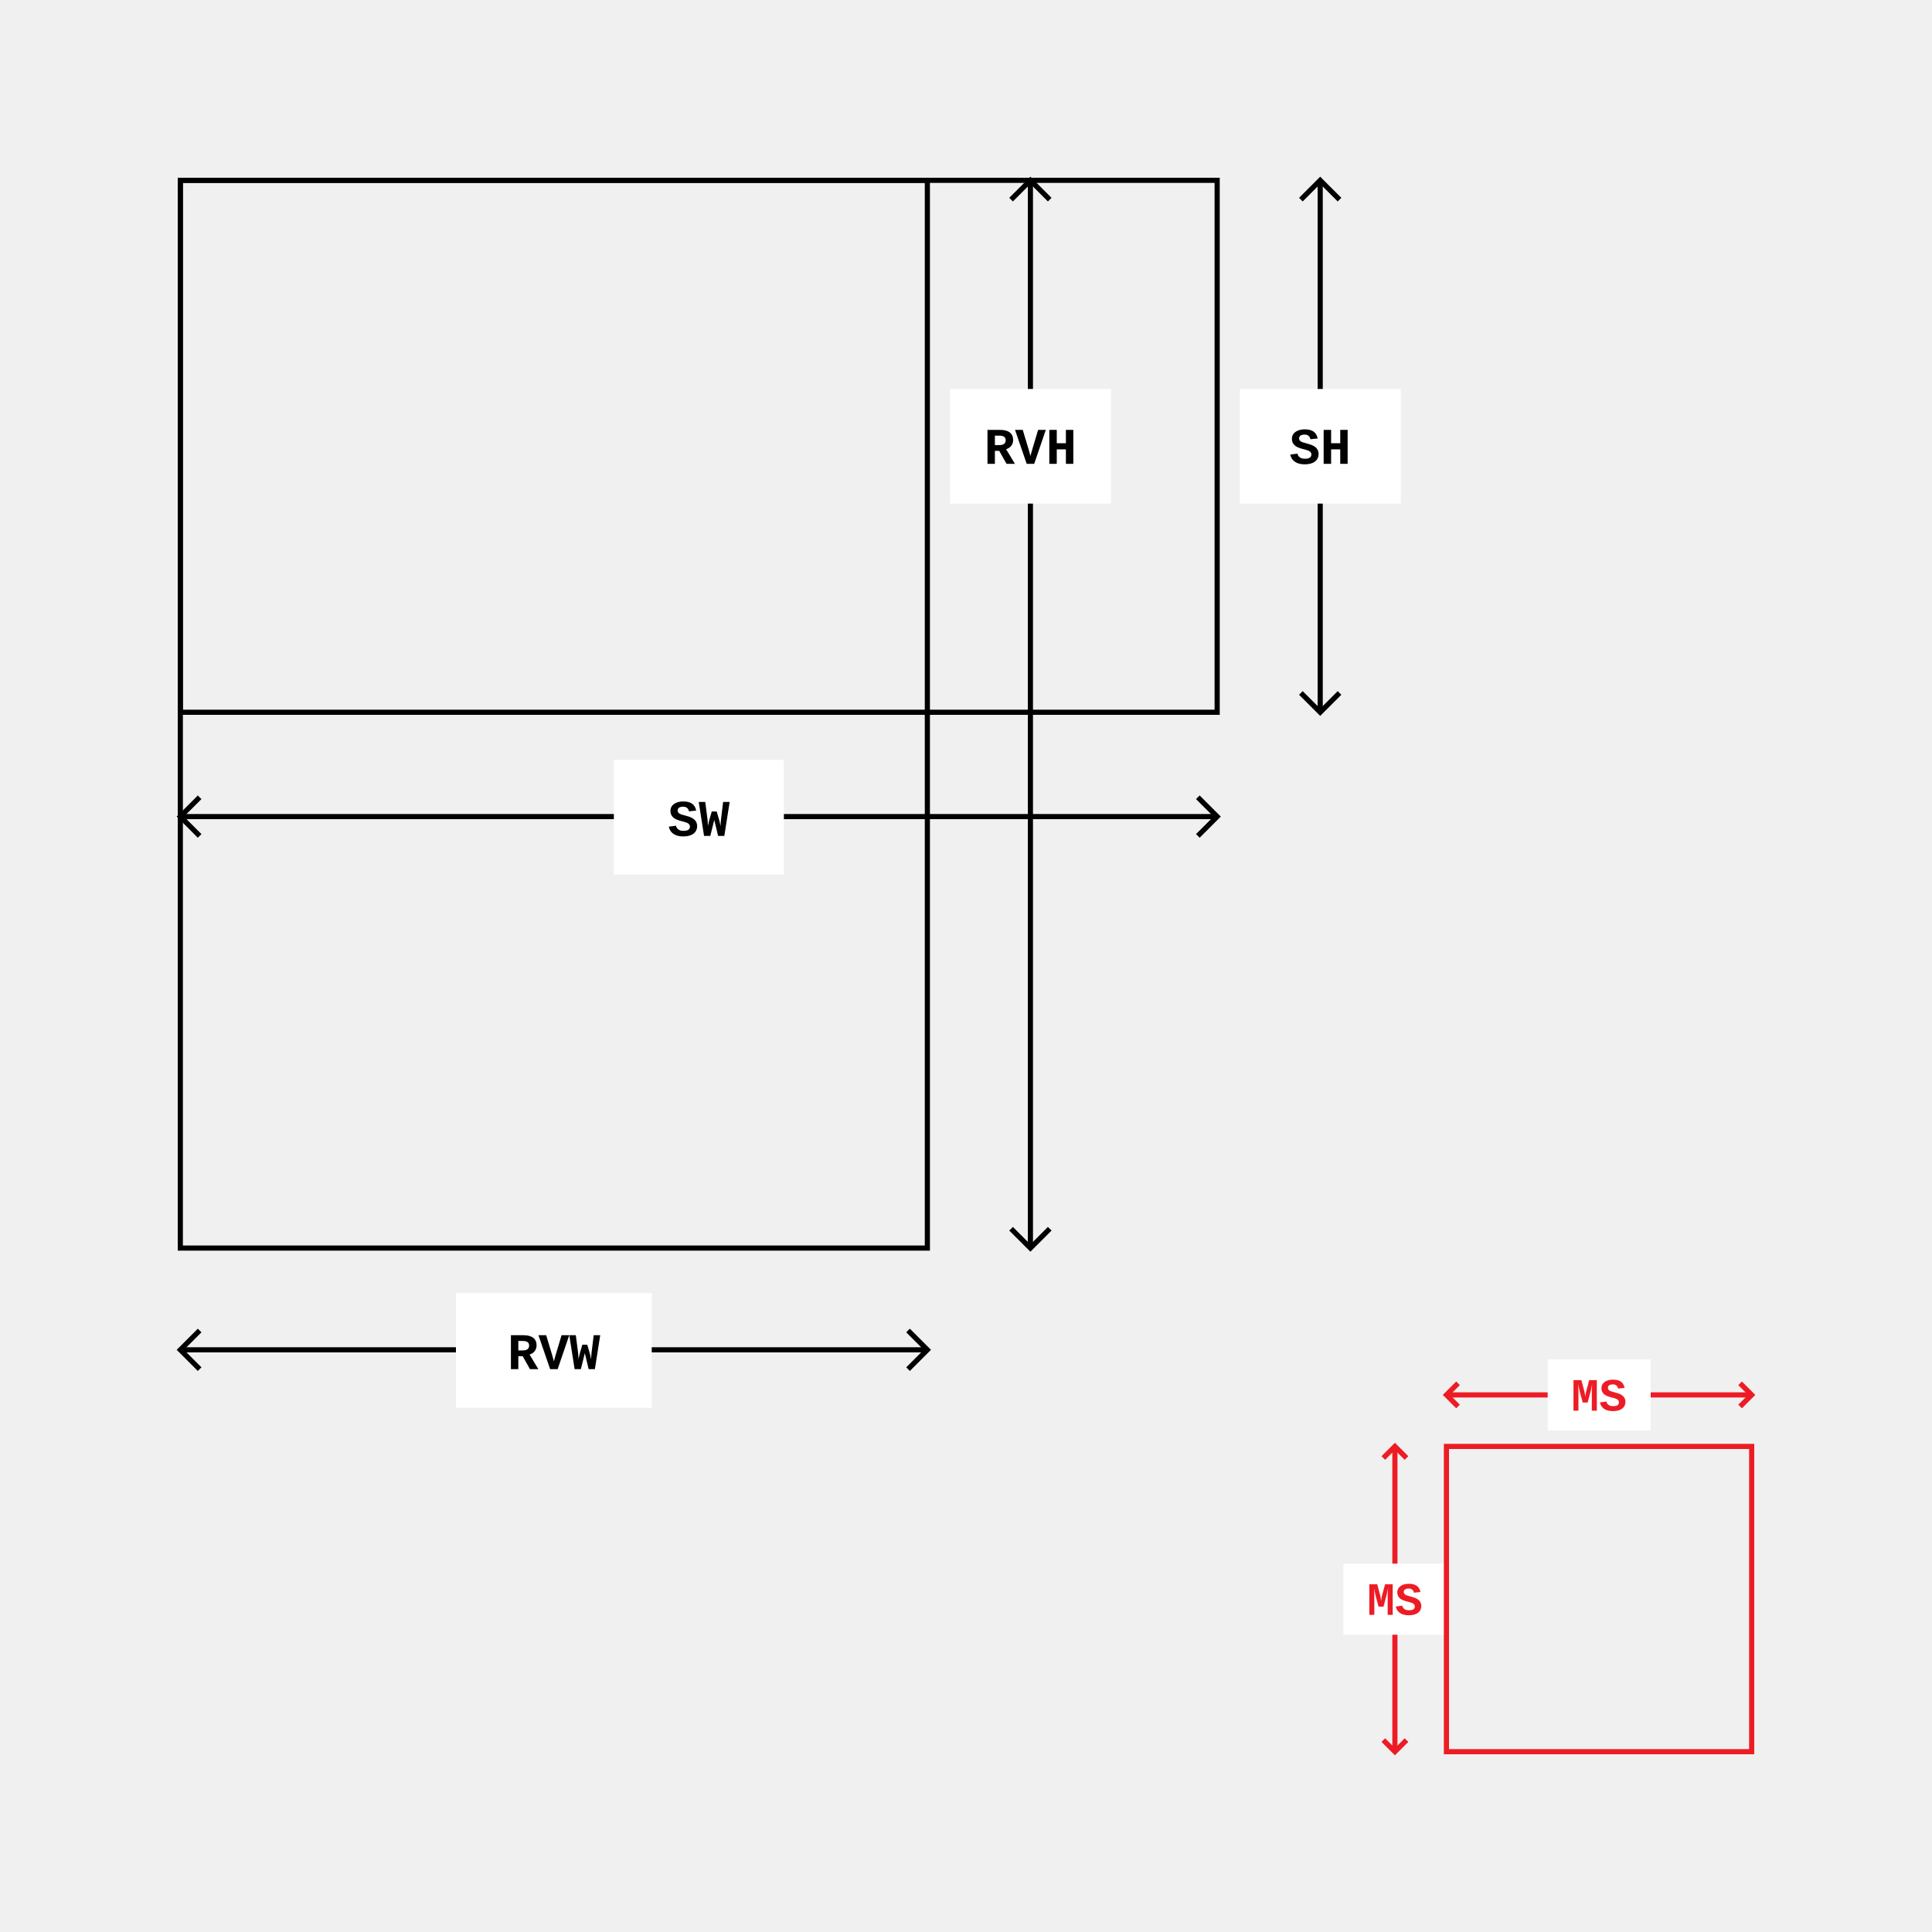
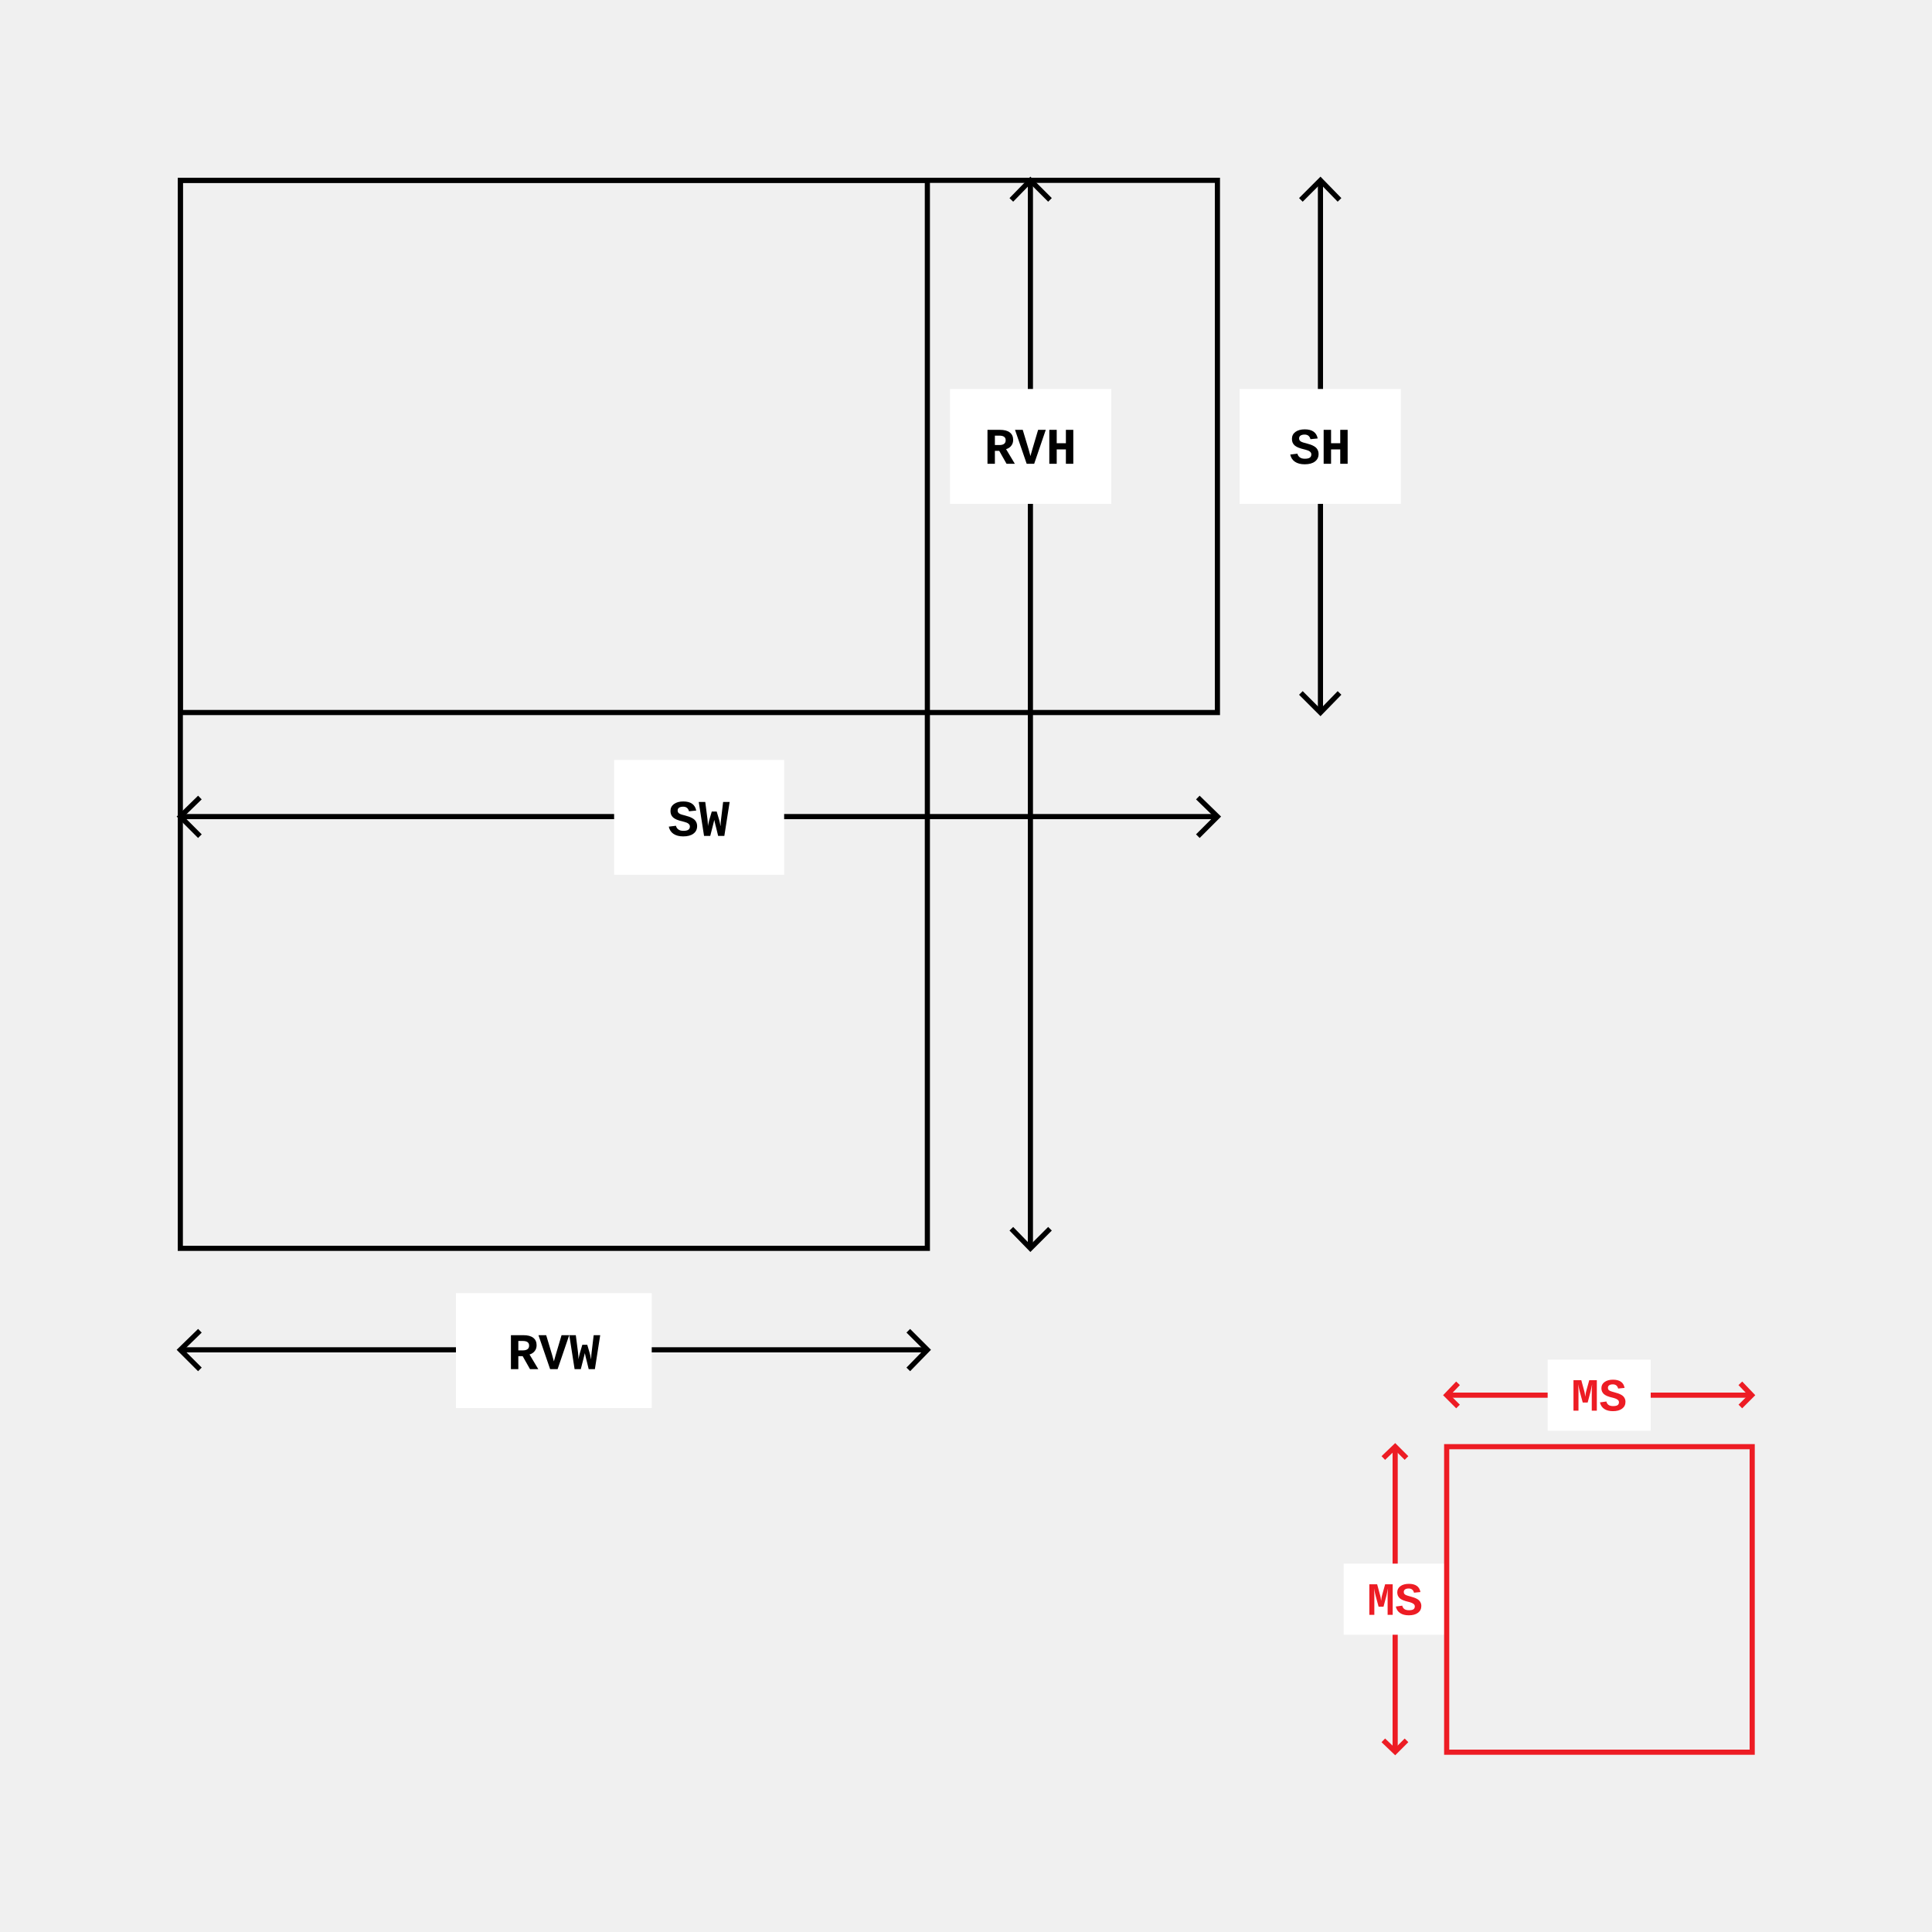
- <svg xmlns="http://www.w3.org/2000/svg" version="1.1" id="Livello_1" x="0px" y="0px" viewBox="0 0 750 750" style="enable-background:new 0 0 750 750;" xml:space="preserve">
+ <svg xmlns="http://www.w3.org/2000/svg" version="1.1" id="Livello_1" x="0px" y="0px" viewBox="0 0 375 375" style="enable-background:new 0 0 375 375;" xml:space="preserve">
  <style type="text/css">
- 	.st0{fill:none;stroke:#ED1C24;stroke-width:2;stroke-miterlimit:10;}
+ 	.st0{fill:none;stroke:#ED1C24;stroke-miterlimit:10;}
	.st1{fill:#FFFFFF;}
- 	.st2{fill:none;stroke:#000000;stroke-width:2;stroke-miterlimit:10;}
- 	.st3{font-family:'Courier New'; font-weight: bold;}
- 	.st4{font-size:20px;}
+ 	.st2{fill:none;stroke:#000000;stroke-miterlimit:10;}
+ 	.st3{font-family:'Courier New';font-weight:bold;}
+ 	.st4{font-size:10px;}
	.st5{fill:#ED1C24;}
- 	.st6{font-size:18px;}
+ 	.st6{font-size:9px;}
</style>
-   <line class="st0" x1="561.5" y1="541.5" x2="680" y2="541.5" />
-   <rect x="600.8" y="527.7" class="st1" width="40" height="27.6" />
-   <line class="st0" x1="541.5" y1="561.5" x2="541.5" y2="680" />
-   <rect x="521.5" y="607" class="st1" width="40" height="27.6" />
-   <line class="st2" x1="70" y1="524" x2="360" y2="524" />
-   <rect x="177" y="502" class="st1" width="76" height="44.5" />
-   <rect x="70" y="70" class="st2" width="290" height="414.5" />
-   <rect x="70" y="70" class="st2" width="402.5" height="206.5" />
-   <polyline class="st2" points="77.5,531.5 70,524 77.5,516.5 " />
-   <polyline class="st2" points="352.5,531.5 360,524 352.5,516.5 " />
-   <text transform="matrix(1 0 0 1 196.9971 531.5)" class="st3 st4">RVW</text>
-   <line class="st2" x1="70" y1="317" x2="472.5" y2="317" />
-   <rect x="238.3" y="295" class="st1" width="66" height="44.5" />
-   <polyline class="st2" points="77.5,324.5 70,317 77.5,309.5 " />
-   <polyline class="st2" points="465,324.5 472.5,317 465,309.5 " />
-   <text transform="matrix(1 0 0 1 259.2483 324.5)" class="st3 st4">SW</text>
-   <line class="st2" x1="400" y1="70" x2="400" y2="484.5" />
-   <rect x="368.8" y="151" class="st1" width="62.5" height="44.5" />
-   <text transform="matrix(1 0 0 1 381.9971 180.05)" class="st3 st4">RVH</text>
-   <polyline class="st2" points="392.5,477 400,484.5 407.5,477 " />
-   <polyline class="st2" points="407.5,77.5 400,70 392.5,77.5 " />
-   <line class="st2" x1="512.5" y1="70" x2="512.5" y2="276.5" />
-   <polyline class="st2" points="520,77.5 512.5,70 505,77.5 " />
-   <polyline class="st2" points="505,269 512.5,276.5 520,269 " />
-   <rect x="481.3" y="151" class="st1" width="62.5" height="44.5" />
-   <text transform="matrix(1 0 0 1 500.498 180.05)" class="st3 st4">SH</text>
-   <rect x="561.5" y="561.5" class="st0" width="118.5" height="118.5" />
-   <polyline class="st0" points="675.5,546 680,541.5 675.5,537 " />
-   <polyline class="st0" points="566,537 561.5,541.5 566,546 " />
-   <polyline class="st0" points="546,566 541.5,561.5 537,566 " />
-   <polyline class="st0" points="537,675.5 541.5,680 546,675.5 " />
-   <text transform="matrix(1 0 0 1 530.7039 626.8728)" class="st5 st3 st6">MS</text>
-   <text transform="matrix(1 0 0 1 609.9514 547.6261)" class="st5 st3 st6">MS</text>
+   <line class="st0" x1="280.8" y1="270.8" x2="340" y2="270.8" />
+   <rect x="300.4" y="263.9" class="st1" width="20" height="13.8" />
+   <line class="st0" x1="270.8" y1="280.8" x2="270.8" y2="340" />
+   <rect x="260.8" y="303.5" class="st1" width="20" height="13.8" />
+   <line class="st2" x1="35" y1="262" x2="180" y2="262" />
+   <rect x="88.5" y="251" class="st1" width="38" height="22.3" />
+   <rect x="35" y="35" class="st2" width="145" height="207.3" />
+   <rect x="35" y="35" class="st2" width="201.3" height="103.3" />
+   <polyline class="st2" points="38.8,265.8 35,262 38.8,258.3 " />
+   <polyline class="st2" points="176.3,265.8 180,262 176.3,258.3 " />
+   <text transform="matrix(1 0 0 1 98.4985 265.75)" class="st3 st4">RVW</text>
+   <line class="st2" x1="35" y1="158.5" x2="236.3" y2="158.5" />
+   <rect x="119.2" y="147.5" class="st1" width="33" height="22.3" />
+   <polyline class="st2" points="38.8,162.3 35,158.5 38.8,154.8 " />
+   <polyline class="st2" points="232.5,162.3 236.3,158.5 232.5,154.8 " />
+   <text transform="matrix(1 0 0 1 129.624 162.25)" class="st3 st4">SW</text>
+   <line class="st2" x1="200" y1="35" x2="200" y2="242.3" />
+   <rect x="184.4" y="75.5" class="st1" width="31.3" height="22.3" />
+   <text transform="matrix(1 0 0 1 190.998 90.0249)" class="st3 st4">RVH</text>
+   <polyline class="st2" points="196.3,238.5 200,242.3 203.8,238.5 " />
+   <polyline class="st2" points="203.8,38.8 200,35 196.3,38.8 " />
+   <line class="st2" x1="256.3" y1="35" x2="256.3" y2="138.3" />
+   <polyline class="st2" points="260,38.8 256.3,35 252.5,38.8 " />
+   <polyline class="st2" points="252.5,134.5 256.3,138.3 260,134.5 " />
+   <rect x="240.6" y="75.5" class="st1" width="31.3" height="22.3" />
+   <text transform="matrix(1 0 0 1 250.249 90.0249)" class="st3 st4">SH</text>
+   <rect x="280.8" y="280.8" class="st0" width="59.3" height="59.3" />
+   <polyline class="st0" points="337.8,273 340,270.8 337.8,268.5 " />
+   <polyline class="st0" points="283,268.5 280.8,270.8 283,273 " />
+   <polyline class="st0" points="273,283 270.8,280.8 268.5,283 " />
+   <polyline class="st0" points="268.5,337.8 270.8,340 273,337.8 " />
+   <text transform="matrix(1 0 0 1 265.3516 313.4365)" class="st5 st3 st6">MS</text>
+   <text transform="matrix(1 0 0 1 304.9756 273.8125)" class="st5 st3 st6">MS</text>
</svg>
